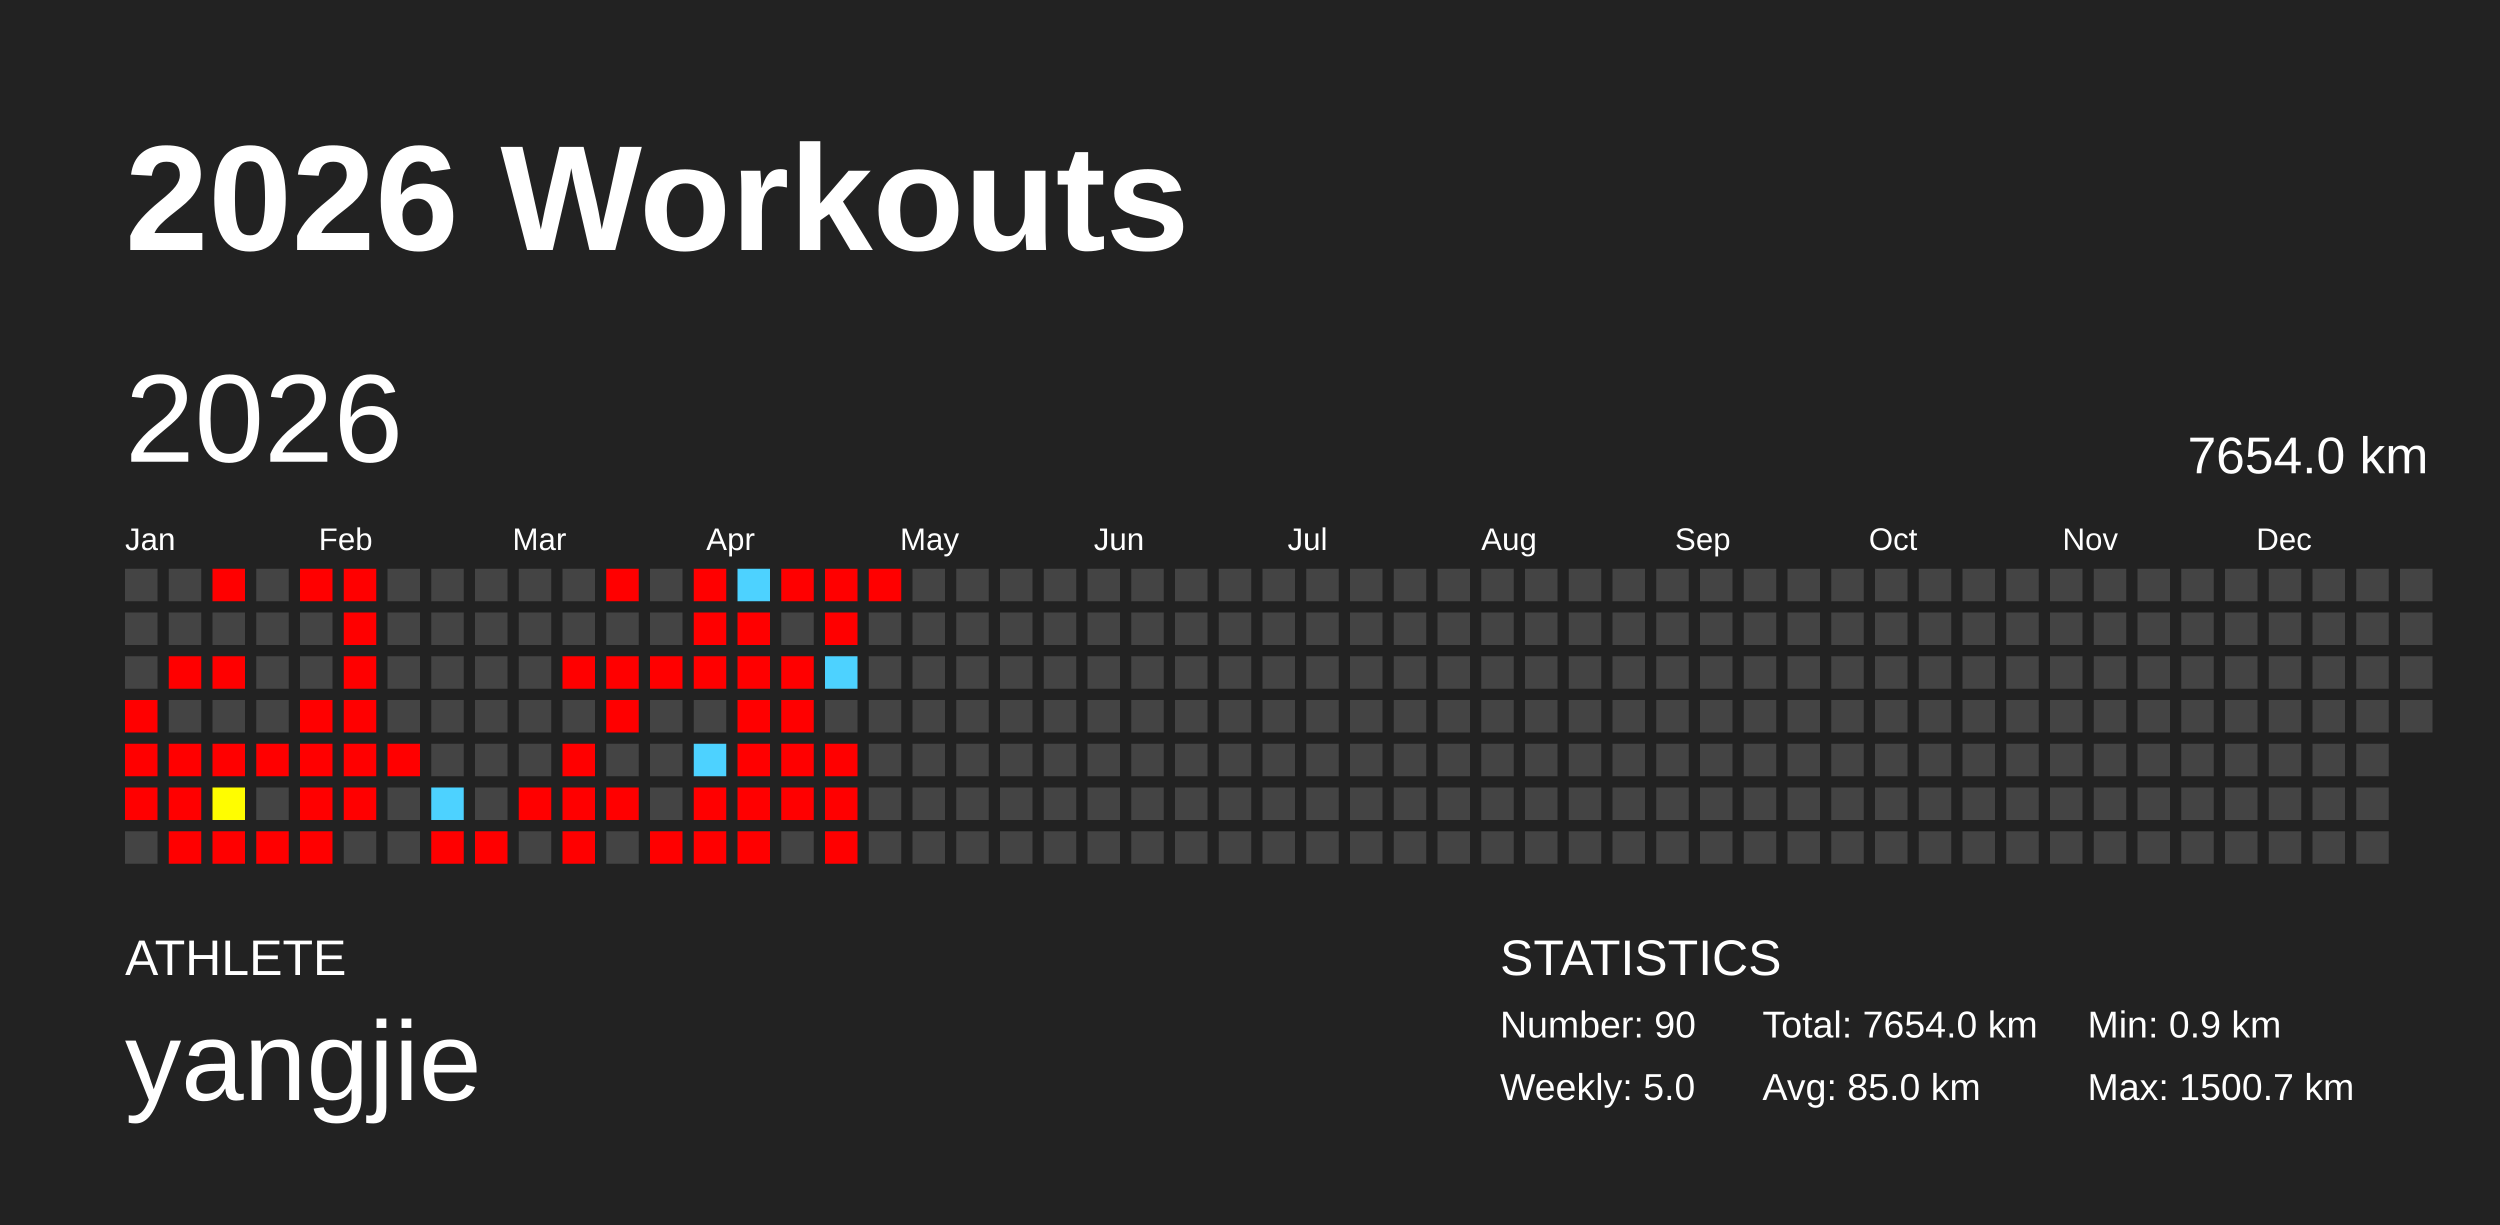
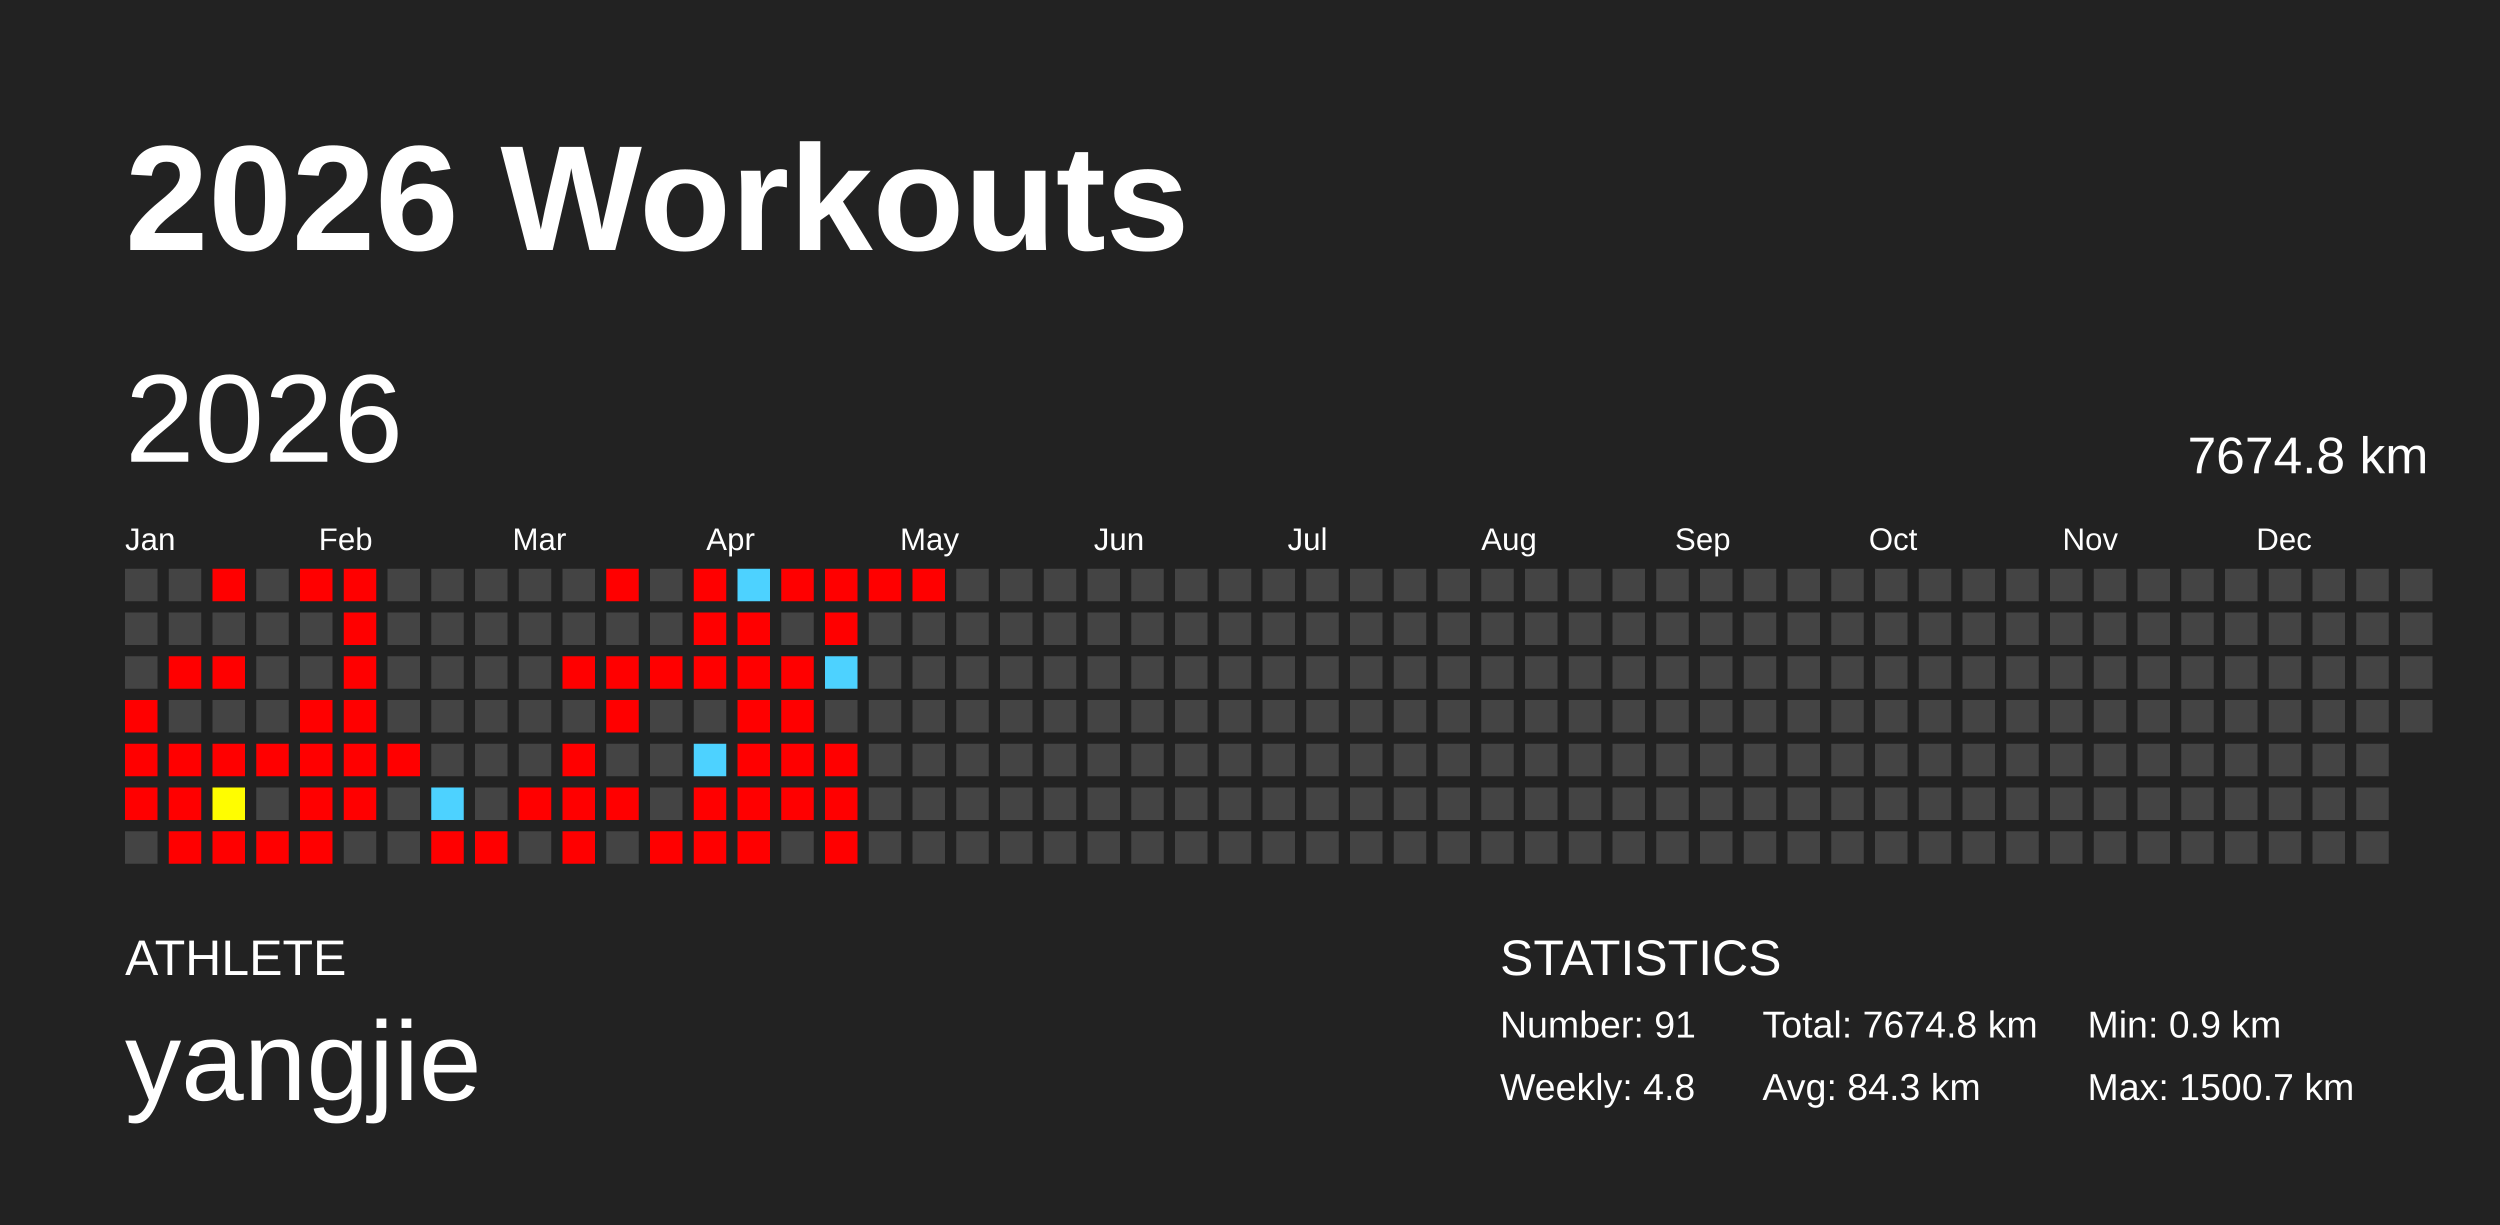
<svg xmlns="http://www.w3.org/2000/svg" baseProfile="full" height="98mm" version="1.1" viewBox="0,0,200,98" width="200mm">
  <defs />
  <rect fill="#222222" height="98" width="200" x="0" y="0" />
  <text fill="#FFFFFF" style="font-size:12px; font-family:Arial; font-weight:bold;" x="10" y="20">2026 Workouts</text>
  <text fill="#FFFFFF" style="font-size:4px; font-family:Arial" x="10" y="78">ATHLETE</text>
  <text fill="#FFFFFF" style="font-size:9px; font-family:Arial" x="10" y="88">yangjie</text>
  <text fill="#FFFFFF" style="font-size:4px; font-family:Arial" x="120" y="78">STATISTICS</text>
-   <text fill="#FFFFFF" style="font-size:3px; font-family:Arial" x="120" y="83">Number: 90</text>
-   <text fill="#FFFFFF" style="font-size:3px; font-family:Arial" x="120" y="88">Weekly: 5.0</text>
-   <text fill="#FFFFFF" style="font-size:3px; font-family:Arial" x="141" y="83">Total: 7654.0 km</text>
-   <text fill="#FFFFFF" style="font-size:3px; font-family:Arial" x="141" y="88">Avg: 85.0 km</text>
+   <text fill="#FFFFFF" style="font-size:3px; font-family:Arial" x="120" y="83">Number: 91</text>
+   <text fill="#FFFFFF" style="font-size:3px; font-family:Arial" x="120" y="88">Weekly: 4.8</text>
+   <text fill="#FFFFFF" style="font-size:3px; font-family:Arial" x="141" y="83">Total: 7674.8 km</text>
+   <text fill="#FFFFFF" style="font-size:3px; font-family:Arial" x="141" y="88">Avg: 84.3 km</text>
  <text fill="#FFFFFF" style="font-size:3px; font-family:Arial" x="167" y="83">Min: 0.9 km</text>
  <text fill="#FFFFFF" style="font-size:3px; font-family:Arial" x="167" y="88">Max: 1500.7 km</text>
  <text dominant-baseline="hanging" fill="#FFFFFF" style="font-size:10.0px; font-family:Arial;" x="10" y="30">2026</text>
-   <text dominant-baseline="hanging" fill="#FFFFFF" style="font-size:4.125px; font-family:Arial;" x="175" y="35">7654.0 km</text>
+   <text dominant-baseline="hanging" fill="#FFFFFF" style="font-size:4.125px; font-family:Arial;" x="175" y="35">7674.8 km</text>
  <text fill="#FFFFFF" style="font-size:2.5px; font-family:Arial" x="10.0" y="44">Jan</text>
  <text fill="#FFFFFF" style="font-size:2.5px; font-family:Arial" x="25.5" y="44">Feb</text>
  <text fill="#FFFFFF" style="font-size:2.5px; font-family:Arial" x="41.0" y="44">Mar</text>
  <text fill="#FFFFFF" style="font-size:2.5px; font-family:Arial" x="56.5" y="44">Apr</text>
  <text fill="#FFFFFF" style="font-size:2.5px; font-family:Arial" x="72.0" y="44">May</text>
  <text fill="#FFFFFF" style="font-size:2.5px; font-family:Arial" x="87.5" y="44">Jun</text>
  <text fill="#FFFFFF" style="font-size:2.5px; font-family:Arial" x="103.0" y="44">Jul</text>
  <text fill="#FFFFFF" style="font-size:2.5px; font-family:Arial" x="118.5" y="44">Aug</text>
  <text fill="#FFFFFF" style="font-size:2.5px; font-family:Arial" x="134.0" y="44">Sep</text>
  <text fill="#FFFFFF" style="font-size:2.5px; font-family:Arial" x="149.5" y="44">Oct</text>
  <text fill="#FFFFFF" style="font-size:2.5px; font-family:Arial" x="165.0" y="44">Nov</text>
  <text fill="#FFFFFF" style="font-size:2.5px; font-family:Arial" x="180.5" y="44">Dec</text>
  <rect fill="#444444" height="2.6" width="2.6" x="10.0" y="45.5" />
  <rect fill="#444444" height="2.6" width="2.6" x="10.0" y="49.0" />
  <rect fill="#444444" height="2.6" width="2.6" x="10.0" y="52.5" />
  <rect fill="red" height="2.6" width="2.6" x="10.0" y="56.0" />
  <rect fill="red" height="2.6" width="2.6" x="10.0" y="59.5" />
  <rect fill="red" height="2.6" width="2.6" x="10.0" y="63.0" />
  <rect fill="#444444" height="2.6" width="2.6" x="10.0" y="66.5" />
  <rect fill="#444444" height="2.6" width="2.6" x="13.5" y="45.5" />
  <rect fill="#444444" height="2.6" width="2.6" x="13.5" y="49.0" />
  <rect fill="red" height="2.6" width="2.6" x="13.5" y="52.5" />
  <rect fill="#444444" height="2.6" width="2.6" x="13.5" y="56.0" />
  <rect fill="red" height="2.6" width="2.6" x="13.5" y="59.5" />
  <rect fill="red" height="2.6" width="2.6" x="13.5" y="63.0" />
  <rect fill="red" height="2.6" width="2.6" x="13.5" y="66.5" />
  <rect fill="red" height="2.6" width="2.6" x="17.0" y="45.5" />
  <rect fill="#444444" height="2.6" width="2.6" x="17.0" y="49.0" />
  <rect fill="red" height="2.6" width="2.6" x="17.0" y="52.5" />
  <rect fill="#444444" height="2.6" width="2.6" x="17.0" y="56.0" />
  <rect fill="red" height="2.6" width="2.6" x="17.0" y="59.5" />
  <rect fill="#fffd00" height="2.6" width="2.6" x="17.0" y="63.0" />
  <rect fill="red" height="2.6" width="2.6" x="17.0" y="66.5" />
  <rect fill="#444444" height="2.6" width="2.6" x="20.5" y="45.5" />
  <rect fill="#444444" height="2.6" width="2.6" x="20.5" y="49.0" />
  <rect fill="#444444" height="2.6" width="2.6" x="20.5" y="52.5" />
  <rect fill="#444444" height="2.6" width="2.6" x="20.5" y="56.0" />
  <rect fill="red" height="2.6" width="2.6" x="20.5" y="59.5" />
  <rect fill="#444444" height="2.6" width="2.6" x="20.5" y="63.0" />
  <rect fill="red" height="2.6" width="2.6" x="20.5" y="66.5" />
  <rect fill="red" height="2.6" width="2.6" x="24.0" y="45.5" />
  <rect fill="#444444" height="2.6" width="2.6" x="24.0" y="49.0" />
  <rect fill="#444444" height="2.6" width="2.6" x="24.0" y="52.5" />
  <rect fill="red" height="2.6" width="2.6" x="24.0" y="56.0" />
  <rect fill="red" height="2.6" width="2.6" x="24.0" y="59.5" />
  <rect fill="red" height="2.6" width="2.6" x="24.0" y="63.0" />
  <rect fill="red" height="2.6" width="2.6" x="24.0" y="66.5" />
  <rect fill="red" height="2.6" width="2.6" x="27.5" y="45.5" />
  <rect fill="red" height="2.6" width="2.6" x="27.5" y="49.0" />
  <rect fill="red" height="2.6" width="2.6" x="27.5" y="52.5" />
  <rect fill="red" height="2.6" width="2.6" x="27.5" y="56.0" />
  <rect fill="red" height="2.6" width="2.6" x="27.5" y="59.5" />
  <rect fill="red" height="2.6" width="2.6" x="27.5" y="63.0" />
  <rect fill="#444444" height="2.6" width="2.6" x="27.5" y="66.5" />
  <rect fill="#444444" height="2.6" width="2.6" x="31.0" y="45.5" />
  <rect fill="#444444" height="2.6" width="2.6" x="31.0" y="49.0" />
  <rect fill="#444444" height="2.6" width="2.6" x="31.0" y="52.5" />
  <rect fill="#444444" height="2.6" width="2.6" x="31.0" y="56.0" />
  <rect fill="red" height="2.6" width="2.6" x="31.0" y="59.5" />
  <rect fill="#444444" height="2.6" width="2.6" x="31.0" y="63.0" />
  <rect fill="#444444" height="2.6" width="2.6" x="31.0" y="66.5" />
  <rect fill="#444444" height="2.6" width="2.6" x="34.5" y="45.5" />
  <rect fill="#444444" height="2.6" width="2.6" x="34.5" y="49.0" />
  <rect fill="#444444" height="2.6" width="2.6" x="34.5" y="52.5" />
  <rect fill="#444444" height="2.6" width="2.6" x="34.5" y="56.0" />
  <rect fill="#444444" height="2.6" width="2.6" x="34.5" y="59.5" />
  <rect fill="#4dd2ff" height="2.6" width="2.6" x="34.5" y="63.0" />
  <rect fill="red" height="2.6" width="2.6" x="34.5" y="66.5" />
  <rect fill="#444444" height="2.6" width="2.6" x="38.0" y="45.5" />
  <rect fill="#444444" height="2.6" width="2.6" x="38.0" y="49.0" />
  <rect fill="#444444" height="2.6" width="2.6" x="38.0" y="52.5" />
  <rect fill="#444444" height="2.6" width="2.6" x="38.0" y="56.0" />
  <rect fill="#444444" height="2.6" width="2.6" x="38.0" y="59.5" />
  <rect fill="#444444" height="2.6" width="2.6" x="38.0" y="63.0" />
  <rect fill="red" height="2.6" width="2.6" x="38.0" y="66.5" />
  <rect fill="#444444" height="2.6" width="2.6" x="41.5" y="45.5" />
  <rect fill="#444444" height="2.6" width="2.6" x="41.5" y="49.0" />
  <rect fill="#444444" height="2.6" width="2.6" x="41.5" y="52.5" />
  <rect fill="#444444" height="2.6" width="2.6" x="41.5" y="56.0" />
  <rect fill="#444444" height="2.6" width="2.6" x="41.5" y="59.5" />
  <rect fill="red" height="2.6" width="2.6" x="41.5" y="63.0" />
  <rect fill="#444444" height="2.6" width="2.6" x="41.5" y="66.5" />
  <rect fill="#444444" height="2.6" width="2.6" x="45.0" y="45.5" />
  <rect fill="#444444" height="2.6" width="2.6" x="45.0" y="49.0" />
  <rect fill="red" height="2.6" width="2.6" x="45.0" y="52.5" />
  <rect fill="#444444" height="2.6" width="2.6" x="45.0" y="56.0" />
  <rect fill="red" height="2.6" width="2.6" x="45.0" y="59.5" />
  <rect fill="red" height="2.6" width="2.6" x="45.0" y="63.0" />
  <rect fill="red" height="2.6" width="2.6" x="45.0" y="66.5" />
  <rect fill="red" height="2.6" width="2.6" x="48.5" y="45.5" />
  <rect fill="#444444" height="2.6" width="2.6" x="48.5" y="49.0" />
  <rect fill="red" height="2.6" width="2.6" x="48.5" y="52.5" />
  <rect fill="red" height="2.6" width="2.6" x="48.5" y="56.0" />
  <rect fill="#444444" height="2.6" width="2.6" x="48.5" y="59.5" />
  <rect fill="red" height="2.6" width="2.6" x="48.5" y="63.0" />
  <rect fill="#444444" height="2.6" width="2.6" x="48.5" y="66.5" />
  <rect fill="#444444" height="2.6" width="2.6" x="52.0" y="45.5" />
  <rect fill="#444444" height="2.6" width="2.6" x="52.0" y="49.0" />
  <rect fill="red" height="2.6" width="2.6" x="52.0" y="52.5" />
  <rect fill="#444444" height="2.6" width="2.6" x="52.0" y="56.0" />
  <rect fill="#444444" height="2.6" width="2.6" x="52.0" y="59.5" />
  <rect fill="#444444" height="2.6" width="2.6" x="52.0" y="63.0" />
  <rect fill="red" height="2.6" width="2.6" x="52.0" y="66.5" />
  <rect fill="red" height="2.6" width="2.6" x="55.5" y="45.5" />
  <rect fill="red" height="2.6" width="2.6" x="55.5" y="49.0" />
  <rect fill="red" height="2.6" width="2.6" x="55.5" y="52.5" />
  <rect fill="#444444" height="2.6" width="2.6" x="55.5" y="56.0" />
  <rect fill="#4dd2ff" height="2.6" width="2.6" x="55.5" y="59.5" />
  <rect fill="red" height="2.6" width="2.6" x="55.5" y="63.0" />
  <rect fill="red" height="2.6" width="2.6" x="55.5" y="66.5" />
  <rect fill="#4dd2ff" height="2.6" width="2.6" x="59.0" y="45.5" />
  <rect fill="red" height="2.6" width="2.6" x="59.0" y="49.0" />
  <rect fill="red" height="2.6" width="2.6" x="59.0" y="52.5" />
  <rect fill="red" height="2.6" width="2.6" x="59.0" y="56.0" />
  <rect fill="red" height="2.6" width="2.6" x="59.0" y="59.5" />
  <rect fill="red" height="2.6" width="2.6" x="59.0" y="63.0" />
  <rect fill="red" height="2.6" width="2.6" x="59.0" y="66.5" />
  <rect fill="red" height="2.6" width="2.6" x="62.5" y="45.5" />
  <rect fill="#444444" height="2.6" width="2.6" x="62.5" y="49.0" />
  <rect fill="red" height="2.6" width="2.6" x="62.5" y="52.5" />
  <rect fill="red" height="2.6" width="2.6" x="62.5" y="56.0" />
  <rect fill="red" height="2.6" width="2.6" x="62.5" y="59.5" />
  <rect fill="red" height="2.6" width="2.6" x="62.5" y="63.0" />
  <rect fill="#444444" height="2.6" width="2.6" x="62.5" y="66.5" />
  <rect fill="red" height="2.6" width="2.6" x="66.0" y="45.5" />
  <rect fill="red" height="2.6" width="2.6" x="66.0" y="49.0" />
  <rect fill="#4dd2ff" height="2.6" width="2.6" x="66.0" y="52.5" />
  <rect fill="#444444" height="2.6" width="2.6" x="66.0" y="56.0" />
  <rect fill="red" height="2.6" width="2.6" x="66.0" y="59.5" />
  <rect fill="red" height="2.6" width="2.6" x="66.0" y="63.0" />
  <rect fill="red" height="2.6" width="2.6" x="66.0" y="66.5" />
  <rect fill="red" height="2.6" width="2.6" x="69.5" y="45.5" />
  <rect fill="#444444" height="2.6" width="2.6" x="69.5" y="49.0" />
  <rect fill="#444444" height="2.6" width="2.6" x="69.5" y="52.5" />
  <rect fill="#444444" height="2.6" width="2.6" x="69.5" y="56.0" />
  <rect fill="#444444" height="2.6" width="2.6" x="69.5" y="59.5" />
  <rect fill="#444444" height="2.6" width="2.6" x="69.5" y="63.0" />
  <rect fill="#444444" height="2.6" width="2.6" x="69.5" y="66.5" />
-   <rect fill="#444444" height="2.6" width="2.6" x="73.0" y="45.5" />
+   <rect fill="red" height="2.6" width="2.6" x="73.0" y="45.5" />
  <rect fill="#444444" height="2.6" width="2.6" x="73.0" y="49.0" />
  <rect fill="#444444" height="2.6" width="2.6" x="73.0" y="52.5" />
  <rect fill="#444444" height="2.6" width="2.6" x="73.0" y="56.0" />
  <rect fill="#444444" height="2.6" width="2.6" x="73.0" y="59.5" />
  <rect fill="#444444" height="2.6" width="2.6" x="73.0" y="63.0" />
  <rect fill="#444444" height="2.6" width="2.6" x="73.0" y="66.5" />
  <rect fill="#444444" height="2.6" width="2.6" x="76.5" y="45.5" />
  <rect fill="#444444" height="2.6" width="2.6" x="76.5" y="49.0" />
  <rect fill="#444444" height="2.6" width="2.6" x="76.5" y="52.5" />
  <rect fill="#444444" height="2.6" width="2.6" x="76.5" y="56.0" />
  <rect fill="#444444" height="2.6" width="2.6" x="76.5" y="59.5" />
  <rect fill="#444444" height="2.6" width="2.6" x="76.5" y="63.0" />
  <rect fill="#444444" height="2.6" width="2.6" x="76.5" y="66.5" />
  <rect fill="#444444" height="2.6" width="2.6" x="80.0" y="45.5" />
  <rect fill="#444444" height="2.6" width="2.6" x="80.0" y="49.0" />
  <rect fill="#444444" height="2.6" width="2.6" x="80.0" y="52.5" />
  <rect fill="#444444" height="2.6" width="2.6" x="80.0" y="56.0" />
  <rect fill="#444444" height="2.6" width="2.6" x="80.0" y="59.5" />
  <rect fill="#444444" height="2.6" width="2.6" x="80.0" y="63.0" />
  <rect fill="#444444" height="2.6" width="2.6" x="80.0" y="66.5" />
  <rect fill="#444444" height="2.6" width="2.6" x="83.5" y="45.5" />
  <rect fill="#444444" height="2.6" width="2.6" x="83.5" y="49.0" />
  <rect fill="#444444" height="2.6" width="2.6" x="83.5" y="52.5" />
  <rect fill="#444444" height="2.6" width="2.6" x="83.5" y="56.0" />
  <rect fill="#444444" height="2.6" width="2.6" x="83.5" y="59.5" />
  <rect fill="#444444" height="2.6" width="2.6" x="83.5" y="63.0" />
  <rect fill="#444444" height="2.6" width="2.6" x="83.5" y="66.5" />
  <rect fill="#444444" height="2.6" width="2.6" x="87.0" y="45.5" />
  <rect fill="#444444" height="2.6" width="2.6" x="87.0" y="49.0" />
  <rect fill="#444444" height="2.6" width="2.6" x="87.0" y="52.5" />
  <rect fill="#444444" height="2.6" width="2.6" x="87.0" y="56.0" />
  <rect fill="#444444" height="2.6" width="2.6" x="87.0" y="59.5" />
  <rect fill="#444444" height="2.6" width="2.6" x="87.0" y="63.0" />
  <rect fill="#444444" height="2.6" width="2.6" x="87.0" y="66.5" />
  <rect fill="#444444" height="2.6" width="2.6" x="90.5" y="45.5" />
  <rect fill="#444444" height="2.6" width="2.6" x="90.5" y="49.0" />
  <rect fill="#444444" height="2.6" width="2.6" x="90.5" y="52.5" />
  <rect fill="#444444" height="2.6" width="2.6" x="90.5" y="56.0" />
  <rect fill="#444444" height="2.6" width="2.6" x="90.5" y="59.5" />
  <rect fill="#444444" height="2.6" width="2.6" x="90.5" y="63.0" />
  <rect fill="#444444" height="2.6" width="2.6" x="90.5" y="66.5" />
  <rect fill="#444444" height="2.6" width="2.6" x="94.0" y="45.5" />
  <rect fill="#444444" height="2.6" width="2.6" x="94.0" y="49.0" />
  <rect fill="#444444" height="2.6" width="2.6" x="94.0" y="52.5" />
  <rect fill="#444444" height="2.6" width="2.6" x="94.0" y="56.0" />
  <rect fill="#444444" height="2.6" width="2.6" x="94.0" y="59.5" />
  <rect fill="#444444" height="2.6" width="2.6" x="94.0" y="63.0" />
  <rect fill="#444444" height="2.6" width="2.6" x="94.0" y="66.5" />
  <rect fill="#444444" height="2.6" width="2.6" x="97.5" y="45.5" />
  <rect fill="#444444" height="2.6" width="2.6" x="97.5" y="49.0" />
  <rect fill="#444444" height="2.6" width="2.6" x="97.5" y="52.5" />
  <rect fill="#444444" height="2.6" width="2.6" x="97.5" y="56.0" />
  <rect fill="#444444" height="2.6" width="2.6" x="97.5" y="59.5" />
  <rect fill="#444444" height="2.6" width="2.6" x="97.5" y="63.0" />
  <rect fill="#444444" height="2.6" width="2.6" x="97.5" y="66.5" />
  <rect fill="#444444" height="2.6" width="2.6" x="101.0" y="45.5" />
  <rect fill="#444444" height="2.6" width="2.6" x="101.0" y="49.0" />
  <rect fill="#444444" height="2.6" width="2.6" x="101.0" y="52.5" />
  <rect fill="#444444" height="2.6" width="2.6" x="101.0" y="56.0" />
  <rect fill="#444444" height="2.6" width="2.6" x="101.0" y="59.5" />
  <rect fill="#444444" height="2.6" width="2.6" x="101.0" y="63.0" />
  <rect fill="#444444" height="2.6" width="2.6" x="101.0" y="66.5" />
  <rect fill="#444444" height="2.6" width="2.6" x="104.5" y="45.5" />
  <rect fill="#444444" height="2.6" width="2.6" x="104.5" y="49.0" />
  <rect fill="#444444" height="2.6" width="2.6" x="104.5" y="52.5" />
  <rect fill="#444444" height="2.6" width="2.6" x="104.5" y="56.0" />
  <rect fill="#444444" height="2.6" width="2.6" x="104.5" y="59.5" />
  <rect fill="#444444" height="2.6" width="2.6" x="104.5" y="63.0" />
  <rect fill="#444444" height="2.6" width="2.6" x="104.5" y="66.5" />
  <rect fill="#444444" height="2.6" width="2.6" x="108.0" y="45.5" />
  <rect fill="#444444" height="2.6" width="2.6" x="108.0" y="49.0" />
  <rect fill="#444444" height="2.6" width="2.6" x="108.0" y="52.5" />
  <rect fill="#444444" height="2.6" width="2.6" x="108.0" y="56.0" />
  <rect fill="#444444" height="2.6" width="2.6" x="108.0" y="59.5" />
  <rect fill="#444444" height="2.6" width="2.6" x="108.0" y="63.0" />
  <rect fill="#444444" height="2.6" width="2.6" x="108.0" y="66.5" />
  <rect fill="#444444" height="2.6" width="2.6" x="111.5" y="45.5" />
  <rect fill="#444444" height="2.6" width="2.6" x="111.5" y="49.0" />
  <rect fill="#444444" height="2.6" width="2.6" x="111.5" y="52.5" />
  <rect fill="#444444" height="2.6" width="2.6" x="111.5" y="56.0" />
  <rect fill="#444444" height="2.6" width="2.6" x="111.5" y="59.5" />
  <rect fill="#444444" height="2.6" width="2.6" x="111.5" y="63.0" />
  <rect fill="#444444" height="2.6" width="2.6" x="111.5" y="66.5" />
  <rect fill="#444444" height="2.6" width="2.6" x="115.0" y="45.5" />
  <rect fill="#444444" height="2.6" width="2.6" x="115.0" y="49.0" />
  <rect fill="#444444" height="2.6" width="2.6" x="115.0" y="52.5" />
  <rect fill="#444444" height="2.6" width="2.6" x="115.0" y="56.0" />
  <rect fill="#444444" height="2.6" width="2.6" x="115.0" y="59.5" />
  <rect fill="#444444" height="2.6" width="2.6" x="115.0" y="63.0" />
  <rect fill="#444444" height="2.6" width="2.6" x="115.0" y="66.5" />
  <rect fill="#444444" height="2.6" width="2.6" x="118.5" y="45.5" />
  <rect fill="#444444" height="2.6" width="2.6" x="118.5" y="49.0" />
  <rect fill="#444444" height="2.6" width="2.6" x="118.5" y="52.5" />
  <rect fill="#444444" height="2.6" width="2.6" x="118.5" y="56.0" />
  <rect fill="#444444" height="2.6" width="2.6" x="118.5" y="59.5" />
  <rect fill="#444444" height="2.6" width="2.6" x="118.5" y="63.0" />
  <rect fill="#444444" height="2.6" width="2.6" x="118.5" y="66.5" />
  <rect fill="#444444" height="2.6" width="2.6" x="122.0" y="45.5" />
  <rect fill="#444444" height="2.6" width="2.6" x="122.0" y="49.0" />
  <rect fill="#444444" height="2.6" width="2.6" x="122.0" y="52.5" />
  <rect fill="#444444" height="2.6" width="2.6" x="122.0" y="56.0" />
  <rect fill="#444444" height="2.6" width="2.6" x="122.0" y="59.5" />
  <rect fill="#444444" height="2.6" width="2.6" x="122.0" y="63.0" />
  <rect fill="#444444" height="2.6" width="2.6" x="122.0" y="66.5" />
  <rect fill="#444444" height="2.6" width="2.6" x="125.5" y="45.5" />
  <rect fill="#444444" height="2.6" width="2.6" x="125.5" y="49.0" />
  <rect fill="#444444" height="2.6" width="2.6" x="125.5" y="52.5" />
  <rect fill="#444444" height="2.6" width="2.6" x="125.5" y="56.0" />
  <rect fill="#444444" height="2.6" width="2.6" x="125.5" y="59.5" />
  <rect fill="#444444" height="2.6" width="2.6" x="125.5" y="63.0" />
  <rect fill="#444444" height="2.6" width="2.6" x="125.5" y="66.5" />
  <rect fill="#444444" height="2.6" width="2.6" x="129.0" y="45.5" />
  <rect fill="#444444" height="2.6" width="2.6" x="129.0" y="49.0" />
  <rect fill="#444444" height="2.6" width="2.6" x="129.0" y="52.5" />
  <rect fill="#444444" height="2.6" width="2.6" x="129.0" y="56.0" />
  <rect fill="#444444" height="2.6" width="2.6" x="129.0" y="59.5" />
  <rect fill="#444444" height="2.6" width="2.6" x="129.0" y="63.0" />
  <rect fill="#444444" height="2.6" width="2.6" x="129.0" y="66.5" />
  <rect fill="#444444" height="2.6" width="2.6" x="132.5" y="45.5" />
  <rect fill="#444444" height="2.6" width="2.6" x="132.5" y="49.0" />
  <rect fill="#444444" height="2.6" width="2.6" x="132.5" y="52.5" />
  <rect fill="#444444" height="2.6" width="2.6" x="132.5" y="56.0" />
  <rect fill="#444444" height="2.6" width="2.6" x="132.5" y="59.5" />
  <rect fill="#444444" height="2.6" width="2.6" x="132.5" y="63.0" />
  <rect fill="#444444" height="2.6" width="2.6" x="132.5" y="66.5" />
  <rect fill="#444444" height="2.6" width="2.6" x="136.0" y="45.5" />
  <rect fill="#444444" height="2.6" width="2.6" x="136.0" y="49.0" />
  <rect fill="#444444" height="2.6" width="2.6" x="136.0" y="52.5" />
  <rect fill="#444444" height="2.6" width="2.6" x="136.0" y="56.0" />
  <rect fill="#444444" height="2.6" width="2.6" x="136.0" y="59.5" />
  <rect fill="#444444" height="2.6" width="2.6" x="136.0" y="63.0" />
  <rect fill="#444444" height="2.6" width="2.6" x="136.0" y="66.5" />
  <rect fill="#444444" height="2.6" width="2.6" x="139.5" y="45.5" />
  <rect fill="#444444" height="2.6" width="2.6" x="139.5" y="49.0" />
  <rect fill="#444444" height="2.6" width="2.6" x="139.5" y="52.5" />
  <rect fill="#444444" height="2.6" width="2.6" x="139.5" y="56.0" />
  <rect fill="#444444" height="2.6" width="2.6" x="139.5" y="59.5" />
  <rect fill="#444444" height="2.6" width="2.6" x="139.5" y="63.0" />
  <rect fill="#444444" height="2.6" width="2.6" x="139.5" y="66.5" />
  <rect fill="#444444" height="2.6" width="2.6" x="143.0" y="45.5" />
  <rect fill="#444444" height="2.6" width="2.6" x="143.0" y="49.0" />
  <rect fill="#444444" height="2.6" width="2.6" x="143.0" y="52.5" />
  <rect fill="#444444" height="2.6" width="2.6" x="143.0" y="56.0" />
  <rect fill="#444444" height="2.6" width="2.6" x="143.0" y="59.5" />
  <rect fill="#444444" height="2.6" width="2.6" x="143.0" y="63.0" />
  <rect fill="#444444" height="2.6" width="2.6" x="143.0" y="66.5" />
  <rect fill="#444444" height="2.6" width="2.6" x="146.5" y="45.5" />
  <rect fill="#444444" height="2.6" width="2.6" x="146.5" y="49.0" />
  <rect fill="#444444" height="2.6" width="2.6" x="146.5" y="52.5" />
  <rect fill="#444444" height="2.6" width="2.6" x="146.5" y="56.0" />
  <rect fill="#444444" height="2.6" width="2.6" x="146.5" y="59.5" />
  <rect fill="#444444" height="2.6" width="2.6" x="146.5" y="63.0" />
  <rect fill="#444444" height="2.6" width="2.6" x="146.5" y="66.5" />
  <rect fill="#444444" height="2.6" width="2.6" x="150.0" y="45.5" />
  <rect fill="#444444" height="2.6" width="2.6" x="150.0" y="49.0" />
  <rect fill="#444444" height="2.6" width="2.6" x="150.0" y="52.5" />
  <rect fill="#444444" height="2.6" width="2.6" x="150.0" y="56.0" />
  <rect fill="#444444" height="2.6" width="2.6" x="150.0" y="59.5" />
  <rect fill="#444444" height="2.6" width="2.6" x="150.0" y="63.0" />
  <rect fill="#444444" height="2.6" width="2.6" x="150.0" y="66.5" />
  <rect fill="#444444" height="2.6" width="2.6" x="153.5" y="45.5" />
  <rect fill="#444444" height="2.6" width="2.6" x="153.5" y="49.0" />
  <rect fill="#444444" height="2.6" width="2.6" x="153.5" y="52.5" />
  <rect fill="#444444" height="2.6" width="2.6" x="153.5" y="56.0" />
  <rect fill="#444444" height="2.6" width="2.6" x="153.5" y="59.5" />
  <rect fill="#444444" height="2.6" width="2.6" x="153.5" y="63.0" />
  <rect fill="#444444" height="2.6" width="2.6" x="153.5" y="66.5" />
  <rect fill="#444444" height="2.6" width="2.6" x="157.0" y="45.5" />
  <rect fill="#444444" height="2.6" width="2.6" x="157.0" y="49.0" />
  <rect fill="#444444" height="2.6" width="2.6" x="157.0" y="52.5" />
  <rect fill="#444444" height="2.6" width="2.6" x="157.0" y="56.0" />
  <rect fill="#444444" height="2.6" width="2.6" x="157.0" y="59.5" />
  <rect fill="#444444" height="2.6" width="2.6" x="157.0" y="63.0" />
  <rect fill="#444444" height="2.6" width="2.6" x="157.0" y="66.5" />
  <rect fill="#444444" height="2.6" width="2.6" x="160.5" y="45.5" />
  <rect fill="#444444" height="2.6" width="2.6" x="160.5" y="49.0" />
  <rect fill="#444444" height="2.6" width="2.6" x="160.5" y="52.5" />
  <rect fill="#444444" height="2.6" width="2.6" x="160.5" y="56.0" />
  <rect fill="#444444" height="2.6" width="2.6" x="160.5" y="59.5" />
  <rect fill="#444444" height="2.6" width="2.6" x="160.5" y="63.0" />
  <rect fill="#444444" height="2.6" width="2.6" x="160.5" y="66.5" />
  <rect fill="#444444" height="2.6" width="2.6" x="164.0" y="45.5" />
  <rect fill="#444444" height="2.6" width="2.6" x="164.0" y="49.0" />
  <rect fill="#444444" height="2.6" width="2.6" x="164.0" y="52.5" />
  <rect fill="#444444" height="2.6" width="2.6" x="164.0" y="56.0" />
  <rect fill="#444444" height="2.6" width="2.6" x="164.0" y="59.5" />
  <rect fill="#444444" height="2.6" width="2.6" x="164.0" y="63.0" />
  <rect fill="#444444" height="2.6" width="2.6" x="164.0" y="66.5" />
  <rect fill="#444444" height="2.6" width="2.6" x="167.5" y="45.5" />
  <rect fill="#444444" height="2.6" width="2.6" x="167.5" y="49.0" />
  <rect fill="#444444" height="2.6" width="2.6" x="167.5" y="52.5" />
  <rect fill="#444444" height="2.6" width="2.6" x="167.5" y="56.0" />
  <rect fill="#444444" height="2.6" width="2.6" x="167.5" y="59.5" />
  <rect fill="#444444" height="2.6" width="2.6" x="167.5" y="63.0" />
  <rect fill="#444444" height="2.6" width="2.6" x="167.5" y="66.5" />
  <rect fill="#444444" height="2.6" width="2.6" x="171.0" y="45.5" />
  <rect fill="#444444" height="2.6" width="2.6" x="171.0" y="49.0" />
  <rect fill="#444444" height="2.6" width="2.6" x="171.0" y="52.5" />
  <rect fill="#444444" height="2.6" width="2.6" x="171.0" y="56.0" />
  <rect fill="#444444" height="2.6" width="2.6" x="171.0" y="59.5" />
  <rect fill="#444444" height="2.6" width="2.6" x="171.0" y="63.0" />
  <rect fill="#444444" height="2.6" width="2.6" x="171.0" y="66.5" />
  <rect fill="#444444" height="2.6" width="2.6" x="174.5" y="45.5" />
  <rect fill="#444444" height="2.6" width="2.6" x="174.5" y="49.0" />
  <rect fill="#444444" height="2.6" width="2.6" x="174.5" y="52.5" />
  <rect fill="#444444" height="2.6" width="2.6" x="174.5" y="56.0" />
  <rect fill="#444444" height="2.6" width="2.6" x="174.5" y="59.5" />
  <rect fill="#444444" height="2.6" width="2.6" x="174.5" y="63.0" />
  <rect fill="#444444" height="2.6" width="2.6" x="174.5" y="66.5" />
  <rect fill="#444444" height="2.6" width="2.6" x="178.0" y="45.5" />
  <rect fill="#444444" height="2.6" width="2.6" x="178.0" y="49.0" />
  <rect fill="#444444" height="2.6" width="2.6" x="178.0" y="52.5" />
  <rect fill="#444444" height="2.6" width="2.6" x="178.0" y="56.0" />
  <rect fill="#444444" height="2.6" width="2.6" x="178.0" y="59.5" />
  <rect fill="#444444" height="2.6" width="2.6" x="178.0" y="63.0" />
  <rect fill="#444444" height="2.6" width="2.6" x="178.0" y="66.5" />
  <rect fill="#444444" height="2.6" width="2.6" x="181.5" y="45.5" />
  <rect fill="#444444" height="2.6" width="2.6" x="181.5" y="49.0" />
  <rect fill="#444444" height="2.6" width="2.6" x="181.5" y="52.5" />
  <rect fill="#444444" height="2.6" width="2.6" x="181.5" y="56.0" />
  <rect fill="#444444" height="2.6" width="2.6" x="181.5" y="59.5" />
  <rect fill="#444444" height="2.6" width="2.6" x="181.5" y="63.0" />
  <rect fill="#444444" height="2.6" width="2.6" x="181.5" y="66.5" />
  <rect fill="#444444" height="2.6" width="2.6" x="185.0" y="45.5" />
  <rect fill="#444444" height="2.6" width="2.6" x="185.0" y="49.0" />
  <rect fill="#444444" height="2.6" width="2.6" x="185.0" y="52.5" />
  <rect fill="#444444" height="2.6" width="2.6" x="185.0" y="56.0" />
  <rect fill="#444444" height="2.6" width="2.6" x="185.0" y="59.5" />
  <rect fill="#444444" height="2.6" width="2.6" x="185.0" y="63.0" />
  <rect fill="#444444" height="2.6" width="2.6" x="185.0" y="66.5" />
  <rect fill="#444444" height="2.6" width="2.6" x="188.5" y="45.5" />
  <rect fill="#444444" height="2.6" width="2.6" x="188.5" y="49.0" />
  <rect fill="#444444" height="2.6" width="2.6" x="188.5" y="52.5" />
  <rect fill="#444444" height="2.6" width="2.6" x="188.5" y="56.0" />
  <rect fill="#444444" height="2.6" width="2.6" x="188.5" y="59.5" />
  <rect fill="#444444" height="2.6" width="2.6" x="188.5" y="63.0" />
  <rect fill="#444444" height="2.6" width="2.6" x="188.5" y="66.5" />
  <rect fill="#444444" height="2.6" width="2.6" x="192.0" y="45.5" />
  <rect fill="#444444" height="2.6" width="2.6" x="192.0" y="49.0" />
  <rect fill="#444444" height="2.6" width="2.6" x="192.0" y="52.5" />
  <rect fill="#444444" height="2.6" width="2.6" x="192.0" y="56.0" />
</svg>
